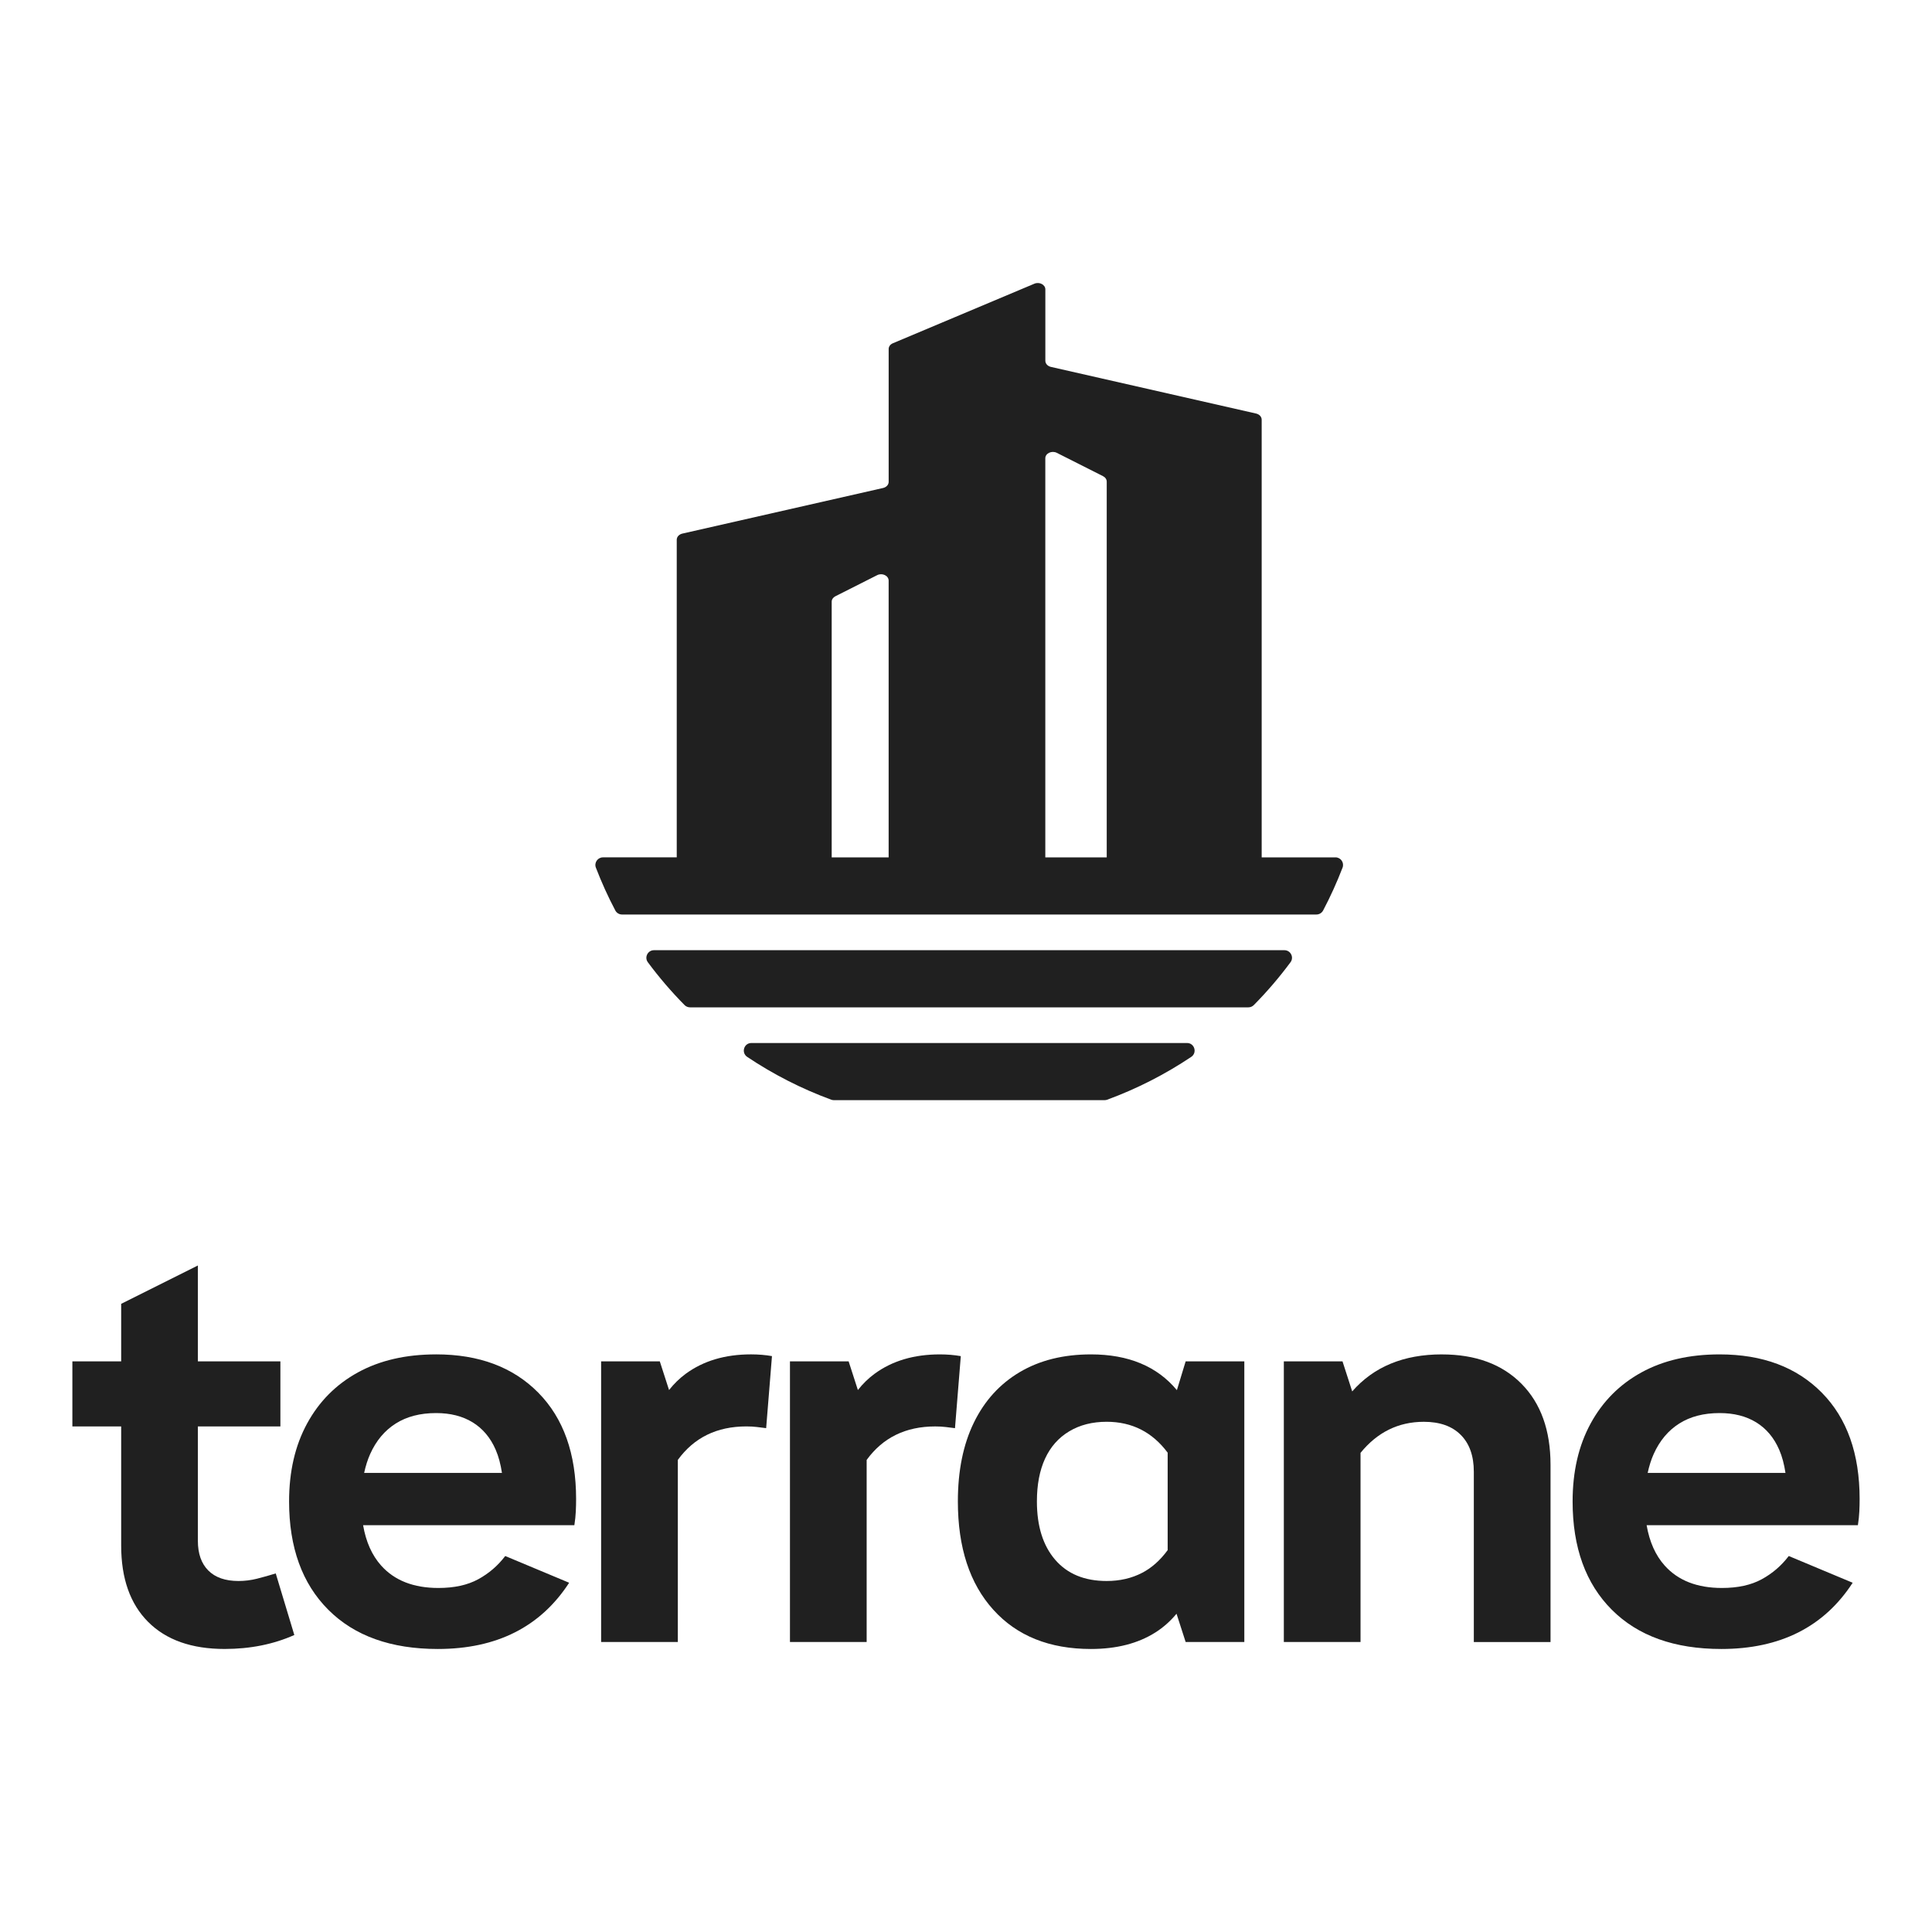
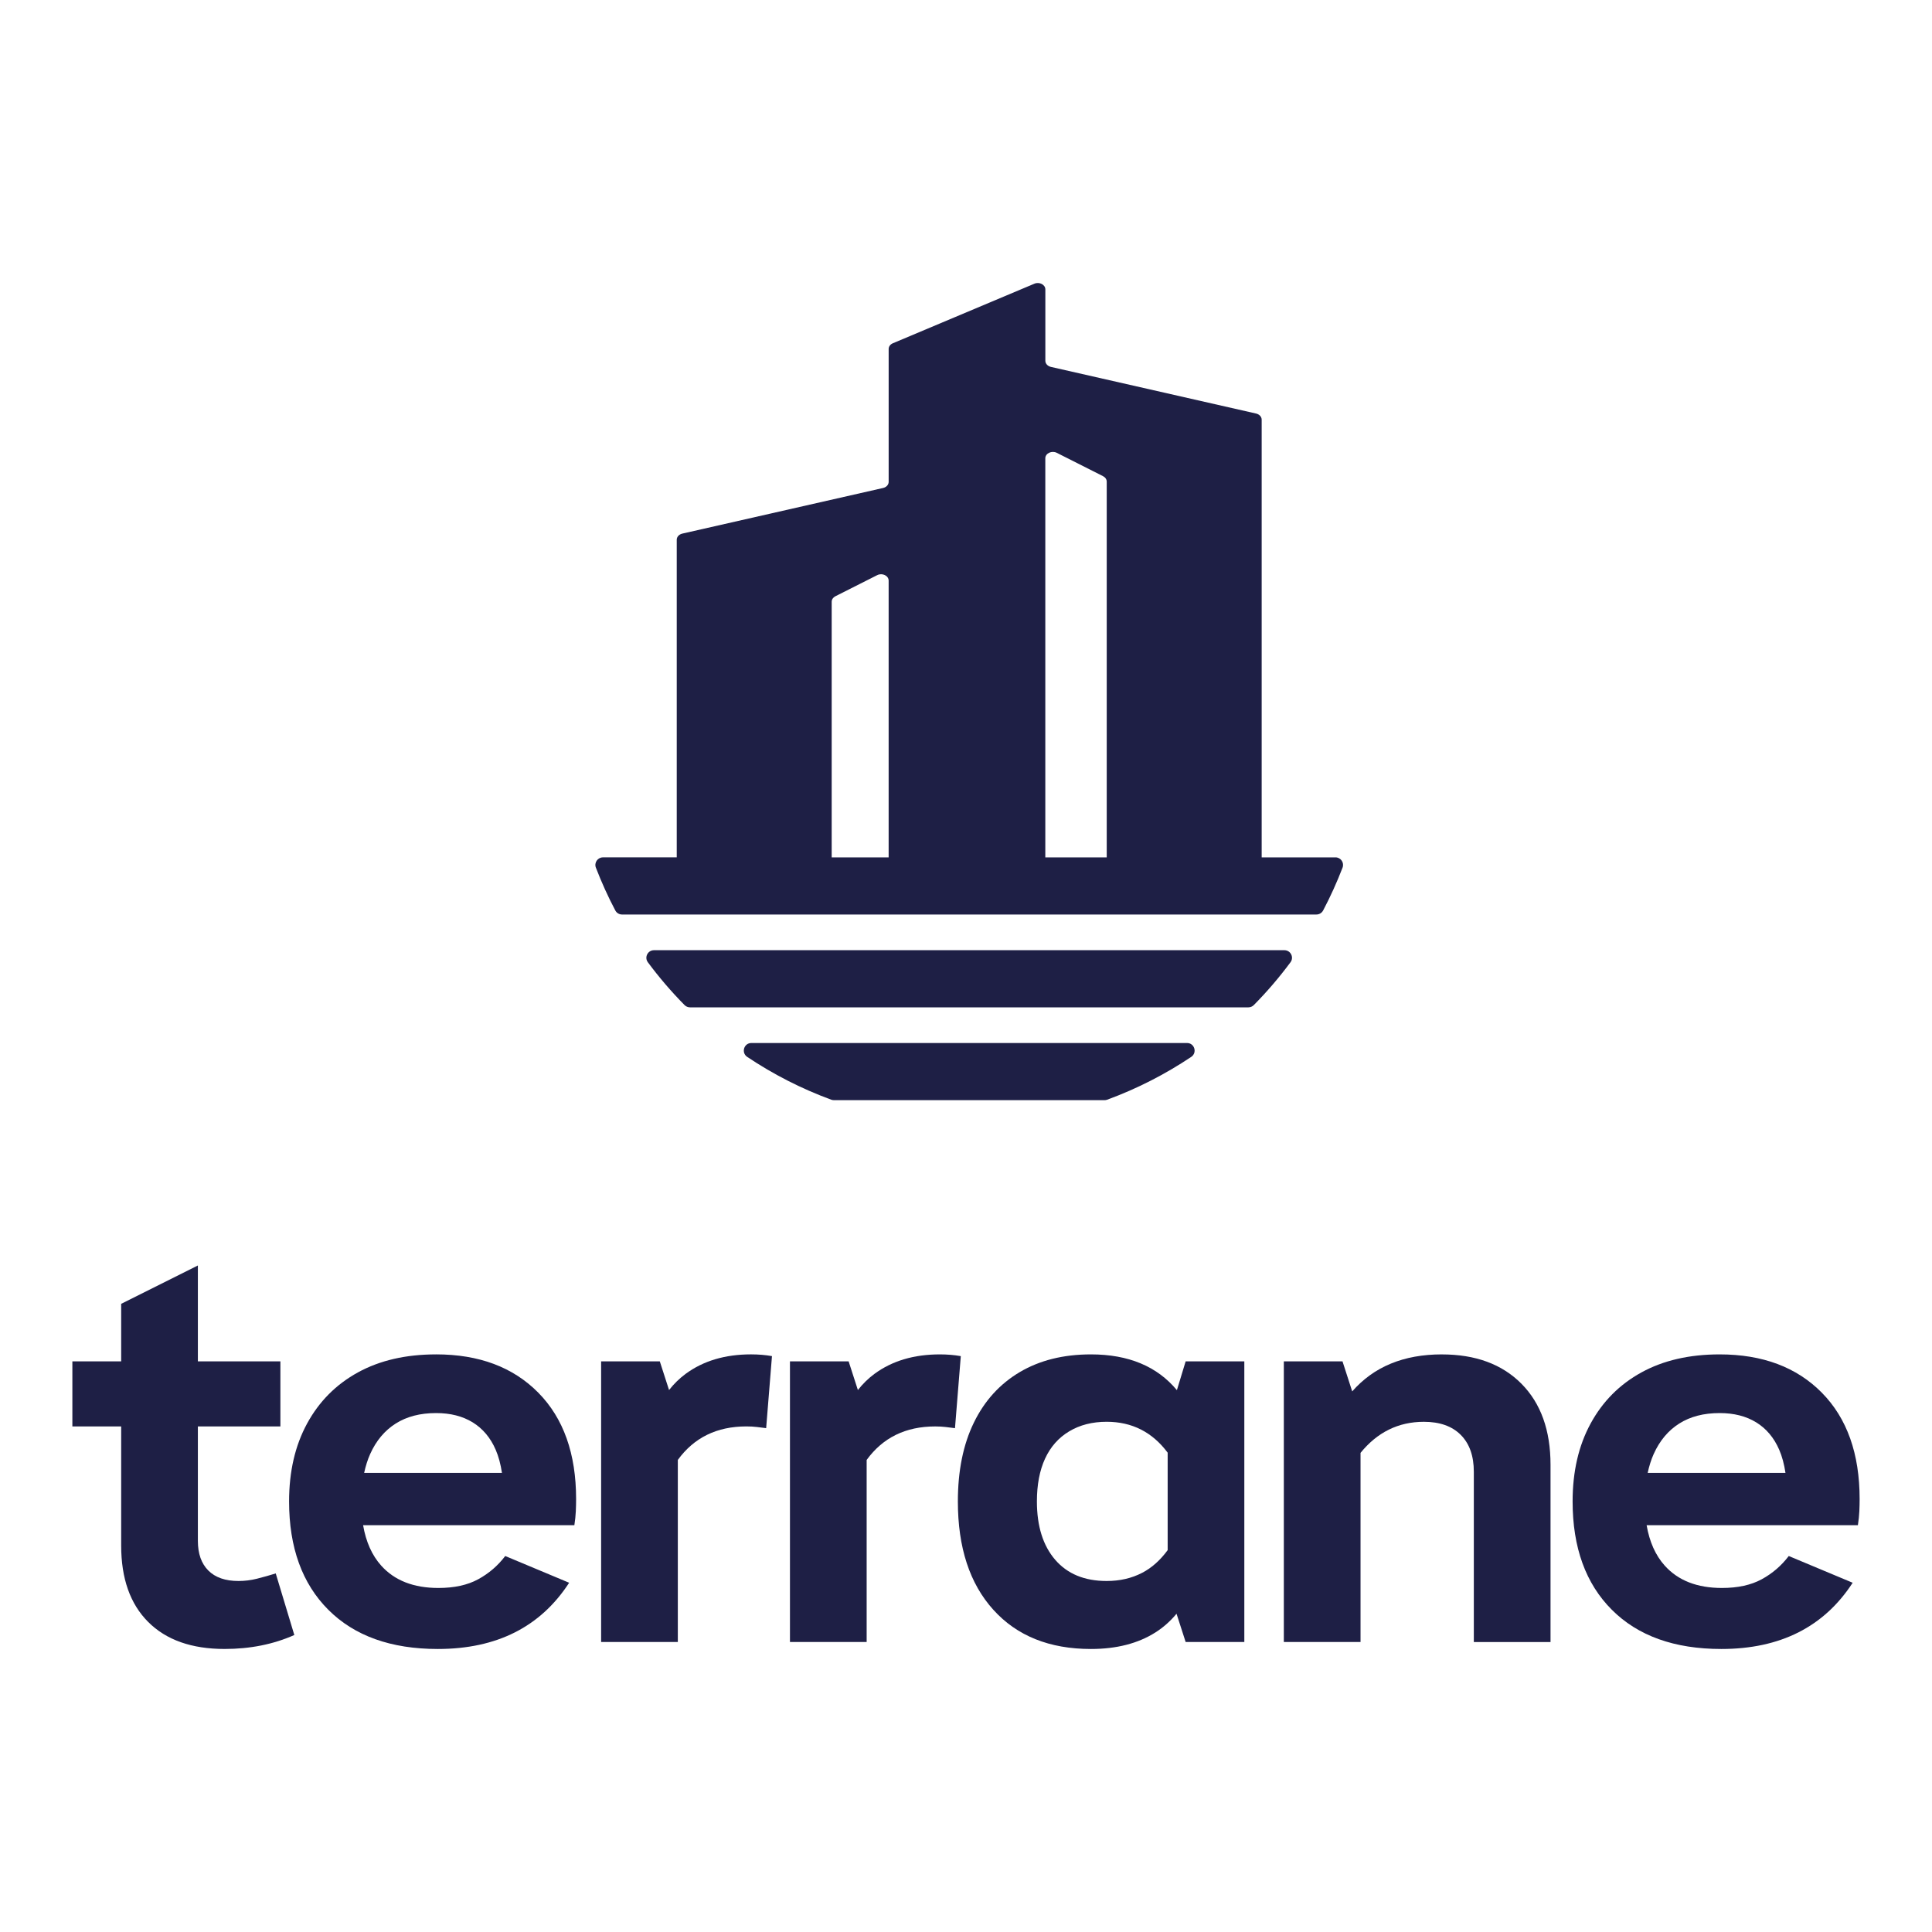
<svg xmlns="http://www.w3.org/2000/svg" id="Layer_1" data-name="Layer 1" viewBox="0 0 1000 1000">
  <defs>
    <style>
      .cls-1 {
        fill: none;
      }

      .cls-2 {
        clip-path: url(#clippath-1);
      }

      .cls-3 {
-         fill: #202020;
+         fill: #1E1F45;
      }

      .cls-4 {
        clip-path: url(#clippath);
      }
    </style>
    <clipPath id="clippath">
      <rect class="cls-1" x="37.45" y="146.49" width="925.1" height="707.02" />
    </clipPath>
    <clipPath id="clippath-1">
      <rect class="cls-1" x="37.45" y="146.49" width="925.1" height="707.02" />
    </clipPath>
  </defs>
  <g id="Artwork_9" data-name="Artwork 9">
    <g class="cls-4">
      <g class="cls-2">
        <path class="cls-3" d="M133.09,817.12c-3.21.8-6.42,1.2-9.62,1.2-6.82,0-12.03-1.8-15.64-5.42-3.61-3.61-5.41-8.72-5.41-15.34v-59.25h42.71v-33.68h-42.71v-49.62l-39.7,19.85v29.78h-25.26v33.68h25.26v61.65c0,17.05,4.66,30.23,13.98,39.55,9.32,9.32,22.5,13.98,39.55,13.98,13.24,0,25.26-2.4,36.09-7.22l-9.62-31.88c-3.21,1-6.42,1.91-9.62,2.71" />
        <path class="cls-3" d="M225.72,701.03c-15.64,0-29.13,3.11-40.45,9.32-11.33,6.22-20.1,15.04-26.32,26.47-6.22,11.43-9.32,24.86-9.32,40.3,0,23.86,6.77,42.55,20.3,56.09,13.53,13.54,32.43,20.3,56.69,20.3,30.47,0,53.13-11.43,67.97-34.28l-33.08-13.84c-3.81,5.01-8.47,9.02-13.99,12.03-5.51,3.01-12.38,4.51-20.6,4.51-12.84,0-22.7-3.86-29.62-11.58-4.79-5.34-7.88-12.33-9.36-20.9h109.35c.4-2.61.65-5.01.75-7.22.1-2.21.15-4.31.15-6.32,0-23.46-6.51-41.81-19.55-55.04-13.04-13.23-30.68-19.85-52.93-19.85M204.82,736.82c5.71-3.61,12.68-5.42,20.9-5.42,7.42,0,13.73,1.61,18.95,4.82,5.21,3.21,9.18,7.92,11.88,14.13,1.54,3.54,2.59,7.58,3.26,12.03h-71.33c.76-3.48,1.76-6.77,3.11-9.77,3.11-6.92,7.52-12.18,13.24-15.79" />
        <path class="cls-3" d="M354.89,711.1c-3.24,2.39-6.09,5.19-8.59,8.38l-4.79-14.85h-30.37v145.26h39.7v-94.24c8.36-11.51,20.15-17.34,35.49-17.34,2.01,0,3.81.1,5.42.3,1.6.21,3.2.4,4.81.6l3.01-37.29c-3.41-.6-7.02-.9-10.83-.9-13.44,0-24.71,3.36-33.84,10.07" />
        <path class="cls-3" d="M486.47,701.03c-13.44,0-24.71,3.36-33.84,10.07-3.24,2.39-6.09,5.19-8.59,8.38l-4.79-14.84h-30.37v145.26h39.7v-94.24c8.36-11.51,20.15-17.34,35.49-17.34,2.01,0,3.81.1,5.42.3,1.6.2,3.21.4,4.81.6l3.01-37.29c-3.41-.6-7.02-.9-10.83-.9" />
        <path class="cls-3" d="M609.16,719.54c-10.24-12.32-25.06-18.51-44.49-18.51-14.24,0-26.52,3.06-36.85,9.17-10.33,6.12-18.25,14.84-23.76,26.17-5.52,11.33-8.27,24.92-8.27,40.75,0,23.86,6.11,42.55,18.35,56.09,12.23,13.54,29.07,20.3,50.53,20.3,13.23,0,24.36-2.85,33.38-8.57,4.11-2.6,7.73-5.84,10.92-9.67l4.72,14.63h30.37v-145.26h-30.37l-4.53,14.9ZM591.13,814.11c-5.41,2.81-11.53,4.21-18.34,4.21-11.43,0-20.3-3.66-26.62-10.98-6.31-7.32-9.47-17.39-9.47-30.22,0-8.62,1.4-15.99,4.21-22.11,2.81-6.11,6.97-10.83,12.49-14.14,5.51-3.31,11.98-4.96,19.4-4.96,13.14,0,23.65,5.36,31.58,15.99v50.45c-3.82,5.2-8.21,9.16-13.24,11.76" />
        <path class="cls-3" d="M746.31,701.03c-19.78,0-35.25,6.39-46.41,19.16l-5.02-15.55h-30.37v145.26h39.7v-97.9c8.68-10.68,19.59-16.08,32.78-16.08,8.21,0,14.59,2.25,19.09,6.77,4.51,4.51,6.77,10.88,6.77,19.1v88.12h39.7v-91.73c0-17.84-5.02-31.83-15.04-41.95-10.03-10.12-23.76-15.19-41.2-15.19" />
        <path class="cls-3" d="M943,720.88c-13.04-13.23-30.68-19.85-52.93-19.85-15.64,0-29.13,3.11-40.45,9.32-11.33,6.22-20.1,15.04-26.32,26.47-6.22,11.43-9.32,24.86-9.32,40.3,0,23.86,6.77,42.55,20.3,56.09,13.53,13.54,32.43,20.3,56.69,20.3,30.47,0,53.13-11.43,67.97-34.28l-33.08-13.84c-3.81,5.01-8.47,9.02-13.99,12.03-5.51,3.01-12.38,4.51-20.6,4.51-12.84,0-22.7-3.86-29.62-11.58-4.79-5.34-7.88-12.33-9.36-20.9h109.35c.4-2.61.65-5.01.75-7.22s.15-4.31.15-6.32c0-23.46-6.51-41.81-19.55-55.04M869.17,736.82c5.71-3.61,12.68-5.42,20.9-5.42,7.42,0,13.73,1.61,18.95,4.82,5.21,3.21,9.18,7.92,11.88,14.13,1.54,3.54,2.59,7.58,3.26,12.03h-71.33c.76-3.48,1.76-6.77,3.11-9.77,3.11-6.92,7.52-12.18,13.24-15.79" />
        <path class="cls-3" d="M691.23,443.78h-38.19v-226.55c0-1.49-1.18-2.79-2.89-3.18l-106.19-24.14c-1.71-.39-2.89-1.7-2.89-3.18v-36.94c0-2.45-3.06-4.05-5.67-2.95l-73.27,30.84c-1.33.56-2.16,1.7-2.16,2.95v68.77c0,1.49-1.18,2.79-2.89,3.18l-103.9,23.61c-1.71.39-2.9,1.7-2.9,3.18v164.4h-38.19c-2.75,0-4.65,2.76-3.66,5.33,2.93,7.62,6.29,15.03,10.06,22.17.67,1.28,2.02,2.08,3.47,2.08h359.41c1.45,0,2.79-.8,3.47-2.08,3.77-7.15,7.13-14.55,10.06-22.17.99-2.57-.91-5.33-3.66-5.33M546.99,234.38l23.95,12.09c1.18.6,1.9,1.67,1.9,2.83v194.48h-31.79v-206.57c0-2.56,3.33-4.14,5.94-2.83M430.48,311.46c0-1.16.72-2.23,1.9-2.83l21.65-10.93c2.61-1.32,5.93.26,5.93,2.83v143.26h-29.48v-132.33Z" />
        <path class="cls-3" d="M664.81,491.82h-326.32c-3.2,0-5.07,3.66-3.17,6.23,5.81,7.84,12.17,15.26,19.02,22.19.74.74,1.75,1.16,2.8,1.16h289.02c1.05,0,2.06-.42,2.8-1.16,6.85-6.93,13.2-14.34,19.01-22.19,1.91-2.57.04-6.23-3.17-6.23" />
        <path class="cls-3" d="M614.4,539.86h-225.48c-3.88,0-5.39,5.03-2.16,7.19,13.46,9.01,28.05,16.48,43.49,22.15.44.16.91.24,1.38.24h140.08c.47,0,.93-.08,1.37-.24,15.45-5.67,30.02-13.14,43.49-22.15,3.23-2.16,1.72-7.19-2.16-7.19" />
      </g>
    </g>
  </g>
</svg>
